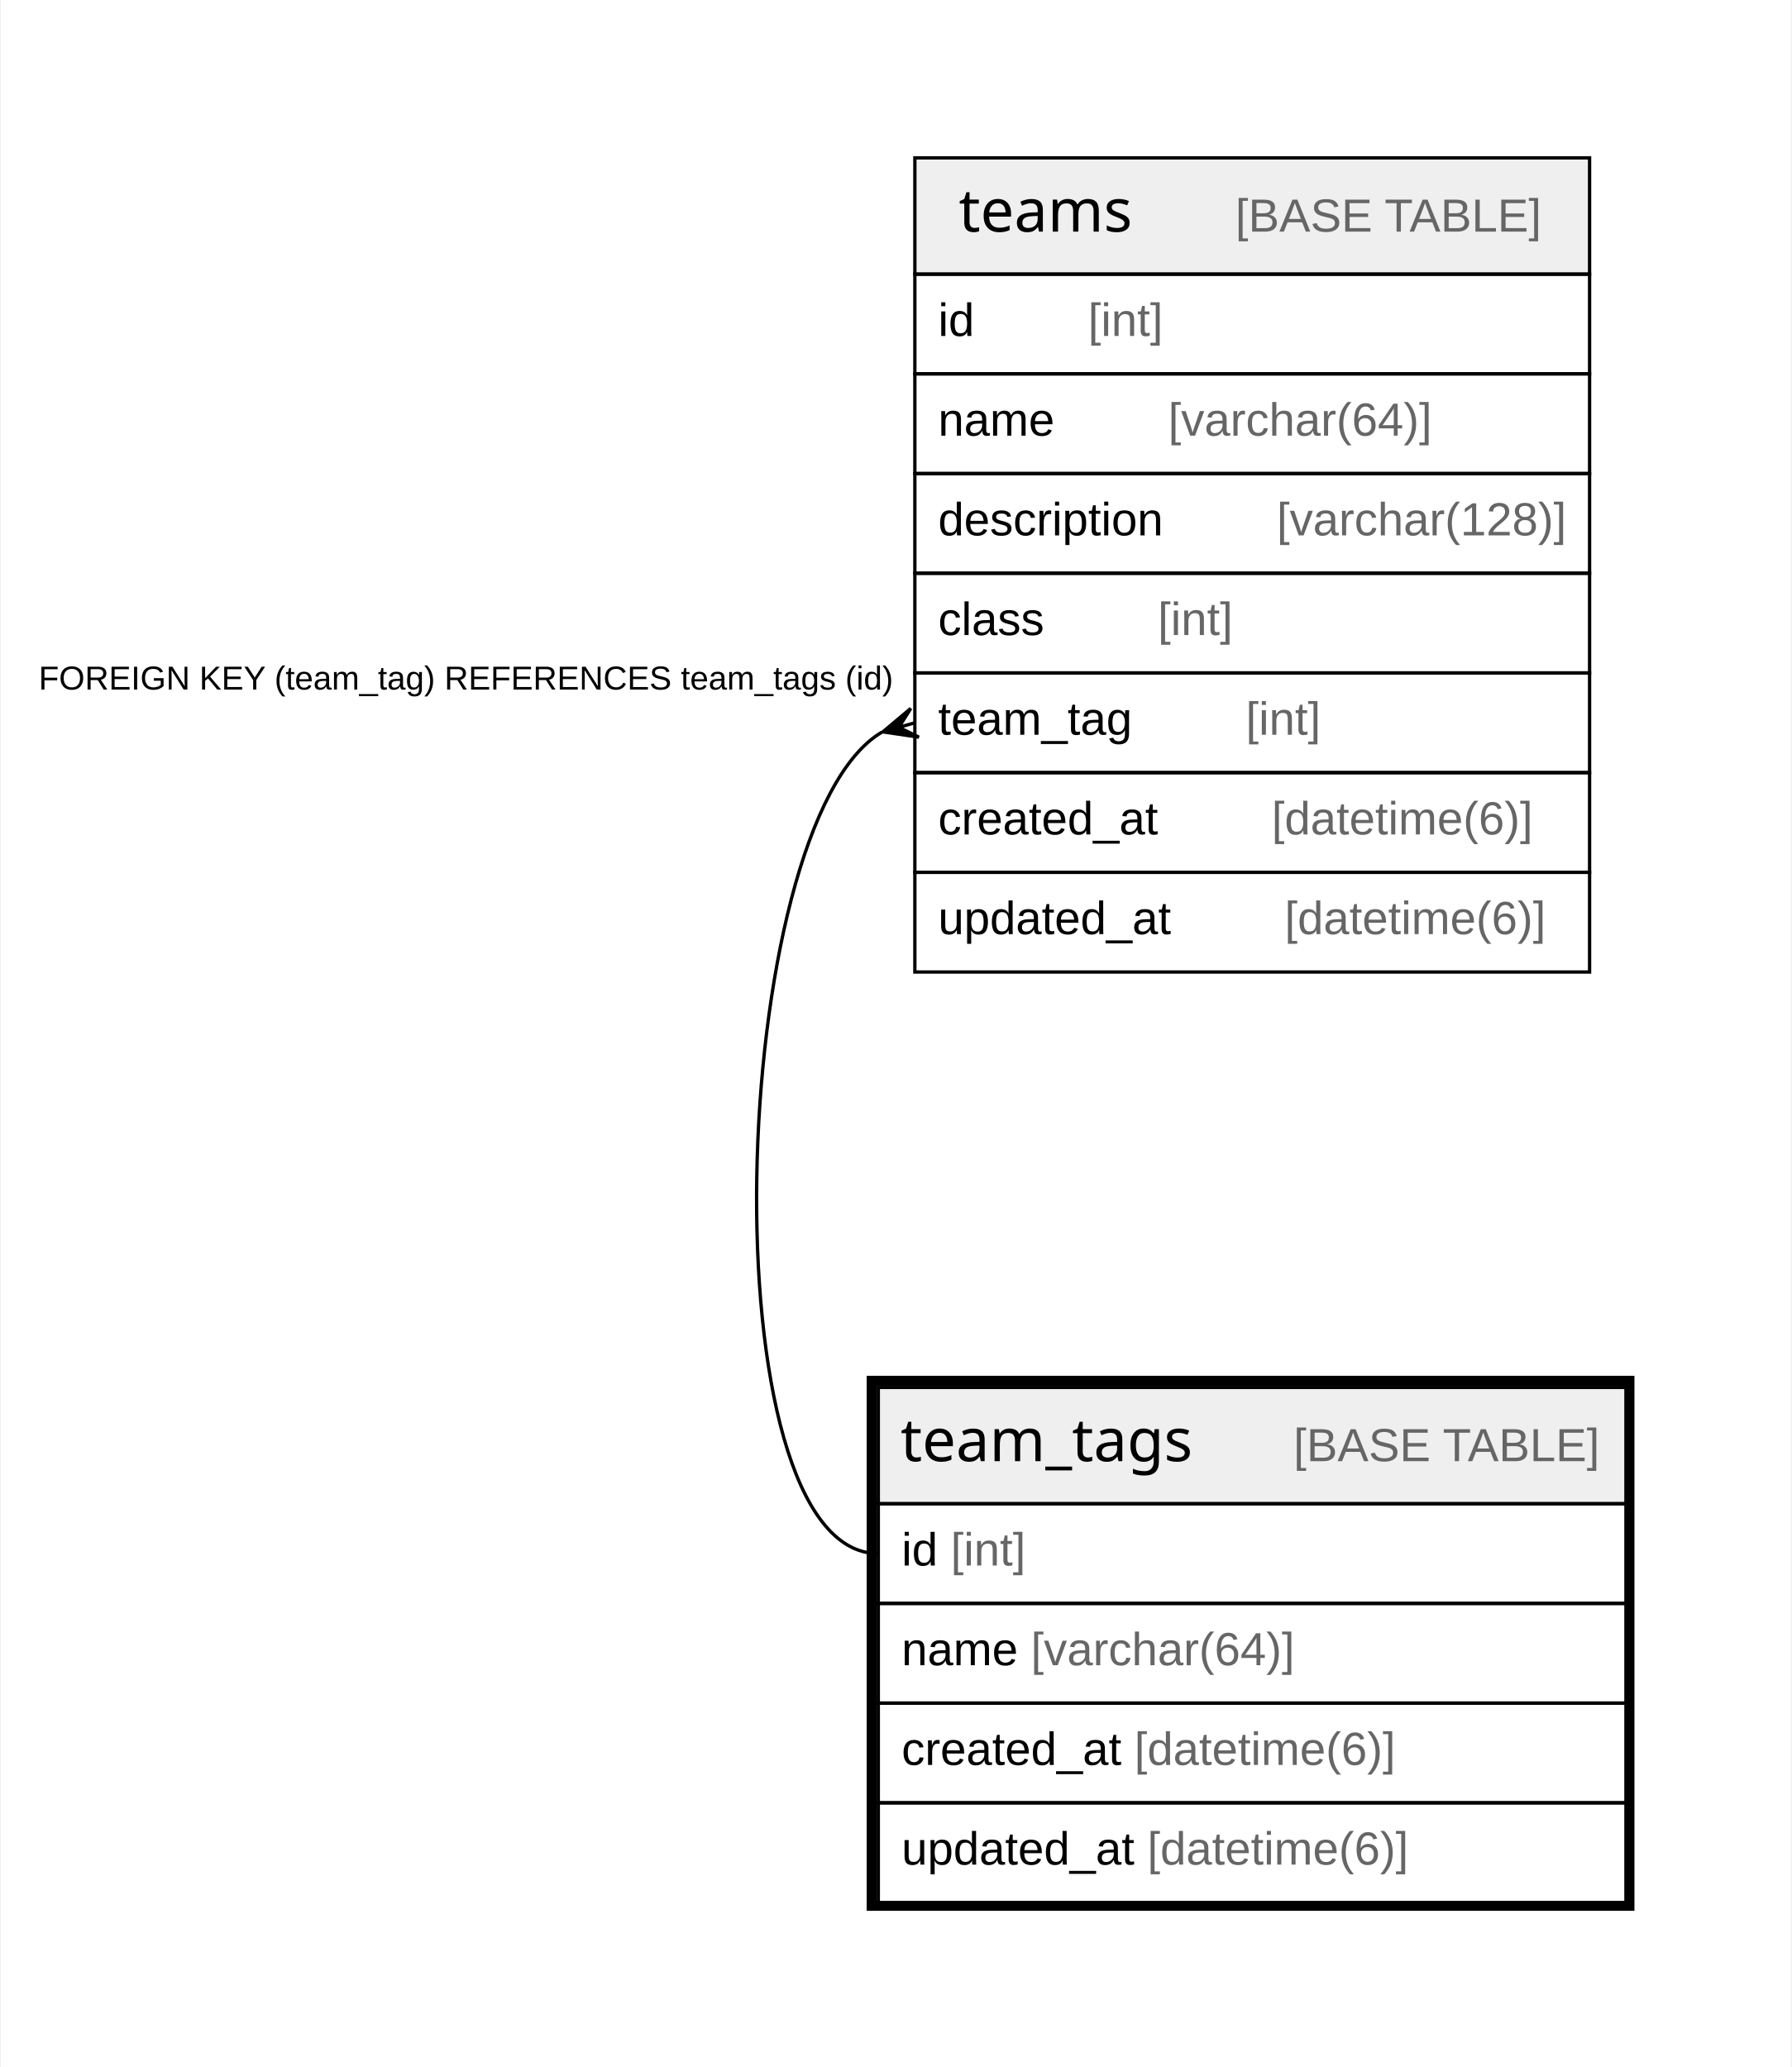
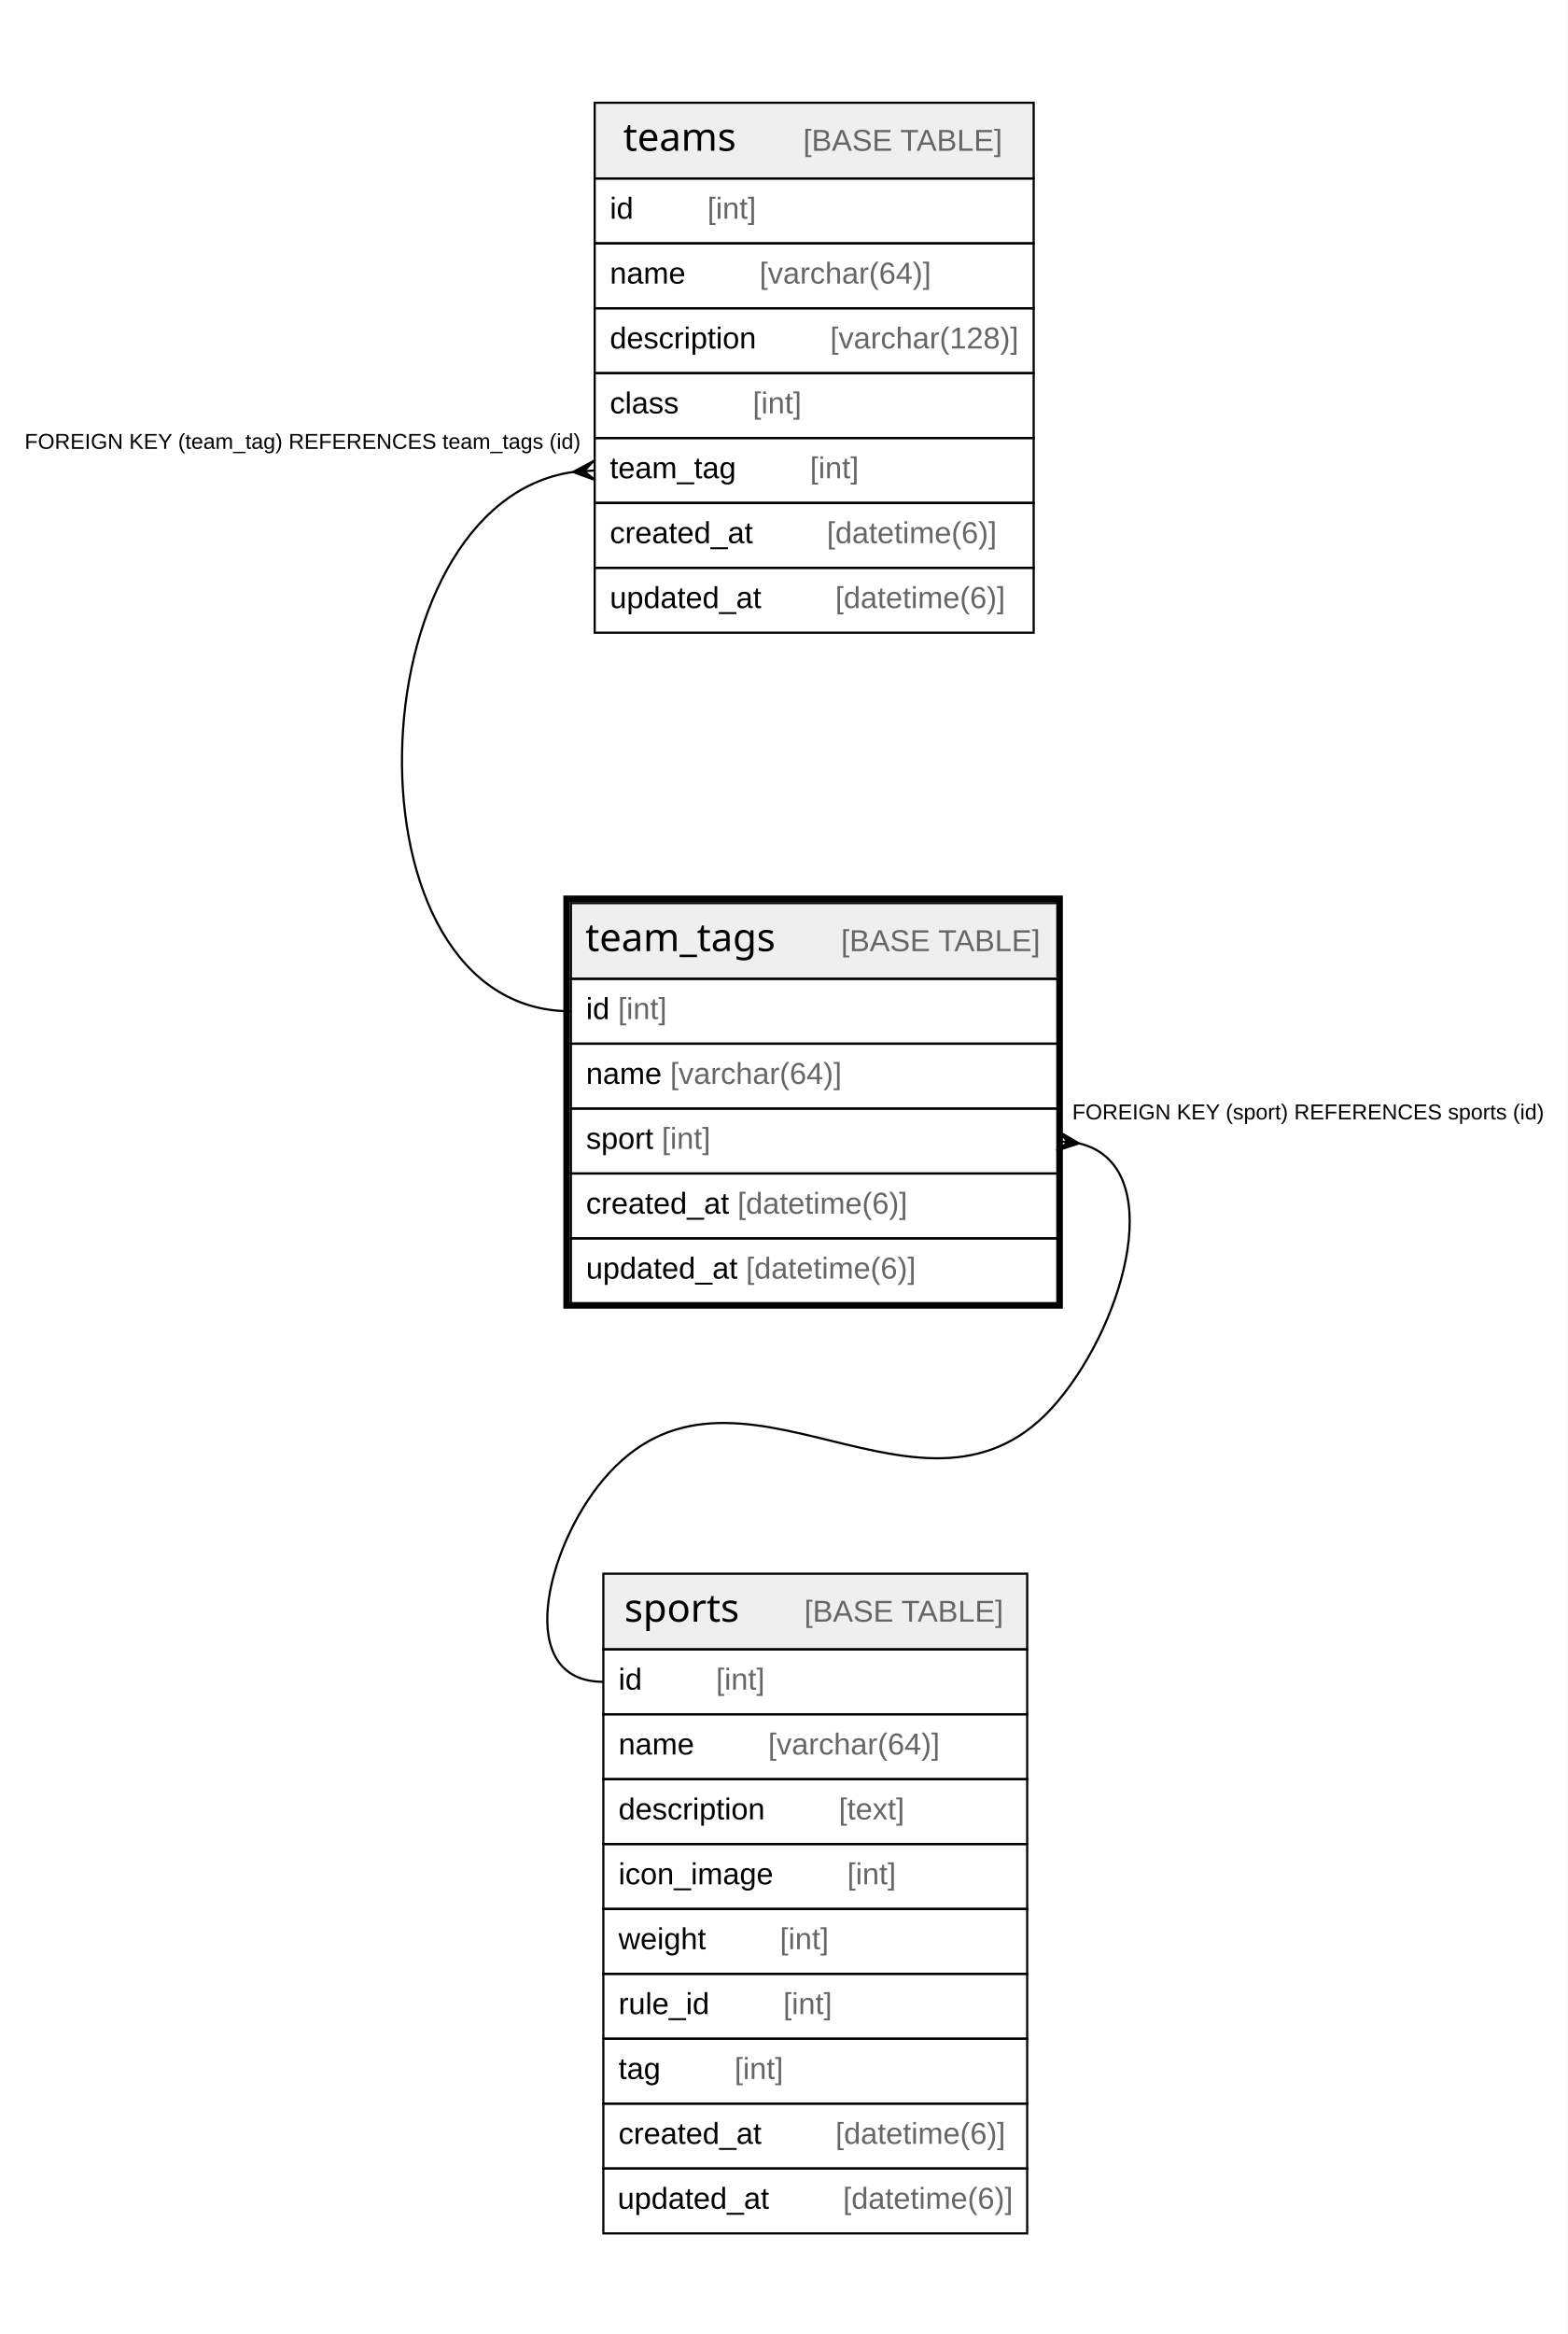
- <svg xmlns="http://www.w3.org/2000/svg" width="539pt" height="622pt" viewBox="0.00 0.00 538.50 622.00">
-   <g id="graph0" class="graph" transform="scale(1 1) rotate(0) translate(4 618)">
-     <polygon fill="#ffffff" stroke="transparent" points="-4,4 -4,-618 534.5,-618 534.5,4 -4,4" />
+ <svg xmlns="http://www.w3.org/2000/svg" width="725pt" height="1079pt" viewBox="0.00 0.00 725.00 1079.00">
+   <g id="graph0" class="graph" transform="scale(1 1) rotate(0) translate(4 1075)">
+     <polygon fill="#ffffff" stroke="transparent" points="-4,4 -4,-1075 721,-1075 721,4 -4,4" />
    <g id="node1" class="node">
-       <polygon fill="#efefef" stroke="transparent" points="260,-165.5 260,-200.5 485,-200.5 485,-165.5 260,-165.5" />
-       <polygon fill="none" stroke="#000000" points="260,-165.5 260,-200.5 485,-200.5 485,-165.5 260,-165.5" />
-       <text text-anchor="start" x="266.702" y="-178.3" font-family="Arial Bold" font-size="18.00" fill="#000000">team_tags</text>
-       <text text-anchor="start" x="350.73" y="-178.3" font-family="Arial" font-size="14.00" fill="#000000">    </text>
-       <text text-anchor="start" x="384.935" y="-178.3" font-family="Arial" font-size="14.00" fill="#666666">[BASE TABLE]</text>
-       <polygon fill="none" stroke="#000000" points="260,-135.5 260,-165.5 485,-165.5 485,-135.5 260,-135.5" />
-       <text text-anchor="start" x="267" y="-146.9" font-family="Arial" font-size="14.00" fill="#000000">id </text>
-       <text text-anchor="start" x="281.78" y="-146.9" font-family="Arial" font-size="14.00" fill="#666666">[int]</text>
-       <polygon fill="none" stroke="#000000" points="260,-105.5 260,-135.5 485,-135.5 485,-105.5 260,-105.5" />
-       <text text-anchor="start" x="267" y="-116.9" font-family="Arial" font-size="14.00" fill="#000000">name </text>
-       <text text-anchor="start" x="305.899" y="-116.9" font-family="Arial" font-size="14.00" fill="#666666">[varchar(64)]</text>
-       <polygon fill="none" stroke="#000000" points="260,-75.5 260,-105.5 485,-105.5 485,-75.5 260,-75.5" />
-       <text text-anchor="start" x="267" y="-86.9" font-family="Arial" font-size="14.00" fill="#000000">created_at </text>
-       <text text-anchor="start" x="337.028" y="-86.9" font-family="Arial" font-size="14.00" fill="#666666">[datetime(6)]</text>
-       <polygon fill="none" stroke="#000000" points="260,-45.5 260,-75.5 485,-75.5 485,-45.5 260,-45.5" />
-       <text text-anchor="start" x="267" y="-56.9" font-family="Arial" font-size="14.00" fill="#000000">updated_at </text>
-       <text text-anchor="start" x="340.933" y="-56.9" font-family="Arial" font-size="14.00" fill="#666666">[datetime(6)]</text>
-       <polygon fill="none" stroke="#000000" stroke-width="3" points="258,-44.5 258,-202.5 486,-202.5 486,-44.5 258,-44.5" />
+       <polygon fill="#efefef" stroke="transparent" points="260,-622.5 260,-657.5 485,-657.5 485,-622.5 260,-622.5" />
+       <polygon fill="none" stroke="#000000" points="260,-622.5 260,-657.5 485,-657.5 485,-622.5 260,-622.5" />
+       <text text-anchor="start" x="266.702" y="-635.3" font-family="Arial Bold" font-size="18.00" fill="#000000">team_tags</text>
+       <text text-anchor="start" x="350.73" y="-635.3" font-family="Arial" font-size="14.00" fill="#000000">    </text>
+       <text text-anchor="start" x="384.935" y="-635.3" font-family="Arial" font-size="14.00" fill="#666666">[BASE TABLE]</text>
+       <polygon fill="none" stroke="#000000" points="260,-592.5 260,-622.5 485,-622.5 485,-592.5 260,-592.5" />
+       <text text-anchor="start" x="267" y="-603.9" font-family="Arial" font-size="14.00" fill="#000000">id </text>
+       <text text-anchor="start" x="281.78" y="-603.9" font-family="Arial" font-size="14.00" fill="#666666">[int]</text>
+       <polygon fill="none" stroke="#000000" points="260,-562.5 260,-592.5 485,-592.5 485,-562.5 260,-562.5" />
+       <text text-anchor="start" x="267" y="-573.9" font-family="Arial" font-size="14.00" fill="#000000">name </text>
+       <text text-anchor="start" x="305.899" y="-573.9" font-family="Arial" font-size="14.00" fill="#666666">[varchar(64)]</text>
+       <polygon fill="none" stroke="#000000" points="260,-532.5 260,-562.5 485,-562.5 485,-532.5 260,-532.5" />
+       <text text-anchor="start" x="267" y="-543.9" font-family="Arial" font-size="14.00" fill="#000000">sport </text>
+       <text text-anchor="start" x="302.007" y="-543.9" font-family="Arial" font-size="14.00" fill="#666666">[int]</text>
+       <polygon fill="none" stroke="#000000" points="260,-502.5 260,-532.5 485,-532.5 485,-502.5 260,-502.5" />
+       <text text-anchor="start" x="267" y="-513.9" font-family="Arial" font-size="14.00" fill="#000000">created_at </text>
+       <text text-anchor="start" x="337.028" y="-513.9" font-family="Arial" font-size="14.00" fill="#666666">[datetime(6)]</text>
+       <polygon fill="none" stroke="#000000" points="260,-472.5 260,-502.5 485,-502.5 485,-472.5 260,-472.5" />
+       <text text-anchor="start" x="267" y="-483.9" font-family="Arial" font-size="14.00" fill="#000000">updated_at </text>
+       <text text-anchor="start" x="340.933" y="-483.9" font-family="Arial" font-size="14.00" fill="#666666">[datetime(6)]</text>
+       <polygon fill="none" stroke="#000000" stroke-width="3" points="258,-471.5 258,-659.5 486,-659.5 486,-471.5 258,-471.5" />
+     </g>
+     <g id="node3" class="node">
+       <polygon fill="#efefef" stroke="transparent" points="275,-312.5 275,-347.5 471,-347.5 471,-312.5 275,-312.5" />
+       <polygon fill="none" stroke="#000000" points="275,-312.5 275,-347.5 471,-347.5 471,-312.5 275,-312.5" />
+       <text text-anchor="start" x="284.713" y="-325.3" font-family="Arial Bold" font-size="18.00" fill="#000000">sports</text>
+       <text text-anchor="start" x="333.719" y="-325.3" font-family="Arial" font-size="14.00" fill="#000000">    </text>
+       <text text-anchor="start" x="367.924" y="-325.3" font-family="Arial" font-size="14.00" fill="#666666">[BASE TABLE]</text>
+       <polygon fill="none" stroke="#000000" points="275,-282.5 275,-312.5 471,-312.5 471,-282.5 275,-282.5" />
+       <text text-anchor="start" x="282" y="-293.9" font-family="Arial" font-size="14.00" fill="#000000">id    </text>
+       <text text-anchor="start" x="327.094" y="-293.9" font-family="Arial" font-size="14.00" fill="#666666">[int]</text>
+       <polygon fill="none" stroke="#000000" points="275,-252.5 275,-282.5 471,-282.5 471,-252.5 275,-252.5" />
+       <text text-anchor="start" x="282" y="-263.9" font-family="Arial" font-size="14.00" fill="#000000">name    </text>
+       <text text-anchor="start" x="351.213" y="-263.9" font-family="Arial" font-size="14.00" fill="#666666">[varchar(64)]</text>
+       <polygon fill="none" stroke="#000000" points="275,-222.5 275,-252.5 471,-252.5 471,-222.5 275,-222.5" />
+       <text text-anchor="start" x="282" y="-233.9" font-family="Arial" font-size="14.00" fill="#000000">description    </text>
+       <text text-anchor="start" x="383.882" y="-233.9" font-family="Arial" font-size="14.00" fill="#666666">[text]</text>
+       <polygon fill="none" stroke="#000000" points="275,-192.5 275,-222.5 471,-222.5 471,-192.5 275,-192.5" />
+       <text text-anchor="start" x="282" y="-203.9" font-family="Arial" font-size="14.00" fill="#000000">icon_image    </text>
+       <text text-anchor="start" x="387.774" y="-203.9" font-family="Arial" font-size="14.00" fill="#666666">[int]</text>
+       <polygon fill="none" stroke="#000000" points="275,-162.5 275,-192.5 471,-192.5 471,-162.5 275,-162.5" />
+       <text text-anchor="start" x="282" y="-173.9" font-family="Arial" font-size="14.00" fill="#000000">weight    </text>
+       <text text-anchor="start" x="356.656" y="-173.9" font-family="Arial" font-size="14.00" fill="#666666">[int]</text>
+       <polygon fill="none" stroke="#000000" points="275,-132.5 275,-162.5 471,-162.5 471,-132.5 275,-132.5" />
+       <text text-anchor="start" x="282" y="-143.9" font-family="Arial" font-size="14.00" fill="#000000">rule_id    </text>
+       <text text-anchor="start" x="358.209" y="-143.9" font-family="Arial" font-size="14.00" fill="#666666">[int]</text>
+       <polygon fill="none" stroke="#000000" points="275,-102.5 275,-132.5 471,-132.5 471,-102.5 275,-102.5" />
+       <text text-anchor="start" x="282" y="-113.9" font-family="Arial" font-size="14.00" fill="#000000">tag    </text>
+       <text text-anchor="start" x="335.661" y="-113.9" font-family="Arial" font-size="14.00" fill="#666666">[int]</text>
+       <polygon fill="none" stroke="#000000" points="275,-72.5 275,-102.5 471,-102.5 471,-72.5 275,-72.5" />
+       <text text-anchor="start" x="282" y="-83.9" font-family="Arial" font-size="14.00" fill="#000000">created_at    </text>
+       <text text-anchor="start" x="382.342" y="-83.9" font-family="Arial" font-size="14.00" fill="#666666">[datetime(6)]</text>
+       <polygon fill="none" stroke="#000000" points="275,-42.5 275,-72.5 471,-72.5 471,-42.5 275,-42.5" />
+       <text text-anchor="start" x="281.595" y="-53.9" font-family="Arial" font-size="14.00" fill="#000000">updated_at    </text>
+       <text text-anchor="start" x="385.841" y="-53.9" font-family="Arial" font-size="14.00" fill="#666666">[datetime(6)]</text>
+     </g>
+     <g id="edge2" class="edge">
+       <path fill="none" stroke="#000000" d="M494.984,-546.423C535.881,-536.804 517.162,-465.145 485,-427 423.959,-354.604 336.041,-463.396 275,-391 248.213,-359.23 233.444,-297.5 275,-297.5" />
+       <polygon fill="#000000" stroke="#000000" points="494.942,-546.427 484.517,-543.026 489.971,-546.963 485,-547.5 485,-547.5 485,-547.5 489.971,-546.963 485.483,-551.974 494.942,-546.427 494.942,-546.427" />
+       <text text-anchor="start" x="491.834" y="-557.5" font-family="Arial" font-size="10.00" fill="#000000">FOREIGN KEY (sport) REFERENCES sports (id)</text>
    </g>
    <g id="node2" class="node">
-       <polygon fill="#efefef" stroke="transparent" points="271,-535.5 271,-570.5 474,-570.5 474,-535.5 271,-535.5" />
-       <polygon fill="none" stroke="#000000" points="271,-535.5 271,-570.5 474,-570.5 474,-535.5 271,-535.5" />
-       <text text-anchor="start" x="284.213" y="-548.3" font-family="Arial Bold" font-size="18.00" fill="#000000">teams</text>
-       <text text-anchor="start" x="333.219" y="-548.3" font-family="Arial" font-size="14.00" fill="#000000">    </text>
-       <text text-anchor="start" x="367.424" y="-548.3" font-family="Arial" font-size="14.00" fill="#666666">[BASE TABLE]</text>
-       <polygon fill="none" stroke="#000000" points="271,-505.5 271,-535.5 474,-535.5 474,-505.5 271,-505.5" />
-       <text text-anchor="start" x="278" y="-516.9" font-family="Arial" font-size="14.00" fill="#000000">id    </text>
-       <text text-anchor="start" x="323.094" y="-516.9" font-family="Arial" font-size="14.00" fill="#666666">[int]</text>
-       <polygon fill="none" stroke="#000000" points="271,-475.5 271,-505.5 474,-505.5 474,-475.5 271,-475.5" />
-       <text text-anchor="start" x="278" y="-486.9" font-family="Arial" font-size="14.00" fill="#000000">name    </text>
-       <text text-anchor="start" x="347.213" y="-486.9" font-family="Arial" font-size="14.00" fill="#666666">[varchar(64)]</text>
-       <polygon fill="none" stroke="#000000" points="271,-445.5 271,-475.5 474,-475.5 474,-445.5 271,-445.5" />
-       <text text-anchor="start" x="277.999" y="-456.9" font-family="Arial" font-size="14.00" fill="#000000">description    </text>
-       <text text-anchor="start" x="379.882" y="-456.9" font-family="Arial" font-size="14.00" fill="#666666">[varchar(128)]</text>
-       <polygon fill="none" stroke="#000000" points="271,-415.5 271,-445.5 474,-445.5 474,-415.5 271,-415.5" />
-       <text text-anchor="start" x="278" y="-426.9" font-family="Arial" font-size="14.00" fill="#000000">class    </text>
-       <text text-anchor="start" x="344.094" y="-426.9" font-family="Arial" font-size="14.00" fill="#666666">[int]</text>
-       <polygon fill="none" stroke="#000000" points="271,-385.5 271,-415.5 474,-415.5 474,-385.5 271,-385.5" />
-       <text text-anchor="start" x="278" y="-396.9" font-family="Arial" font-size="14.00" fill="#000000">team_tag    </text>
-       <text text-anchor="start" x="370.56" y="-396.9" font-family="Arial" font-size="14.00" fill="#666666">[int]</text>
-       <polygon fill="none" stroke="#000000" points="271,-355.5 271,-385.5 474,-385.5 474,-355.5 271,-355.5" />
-       <text text-anchor="start" x="278" y="-366.9" font-family="Arial" font-size="14.00" fill="#000000">created_at    </text>
-       <text text-anchor="start" x="378.342" y="-366.9" font-family="Arial" font-size="14.00" fill="#666666">[datetime(6)]</text>
-       <polygon fill="none" stroke="#000000" points="271,-325.5 271,-355.5 474,-355.5 474,-325.5 271,-325.5" />
-       <text text-anchor="start" x="278" y="-336.9" font-family="Arial" font-size="14.00" fill="#000000">updated_at    </text>
-       <text text-anchor="start" x="382.247" y="-336.9" font-family="Arial" font-size="14.00" fill="#666666">[datetime(6)]</text>
+       <polygon fill="#efefef" stroke="transparent" points="271,-992.5 271,-1027.5 474,-1027.5 474,-992.5 271,-992.5" />
+       <polygon fill="none" stroke="#000000" points="271,-992.5 271,-1027.5 474,-1027.5 474,-992.5 271,-992.5" />
+       <text text-anchor="start" x="284.213" y="-1005.3" font-family="Arial Bold" font-size="18.00" fill="#000000">teams</text>
+       <text text-anchor="start" x="333.219" y="-1005.3" font-family="Arial" font-size="14.00" fill="#000000">    </text>
+       <text text-anchor="start" x="367.424" y="-1005.3" font-family="Arial" font-size="14.00" fill="#666666">[BASE TABLE]</text>
+       <polygon fill="none" stroke="#000000" points="271,-962.5 271,-992.5 474,-992.5 474,-962.5 271,-962.5" />
+       <text text-anchor="start" x="278" y="-973.9" font-family="Arial" font-size="14.00" fill="#000000">id    </text>
+       <text text-anchor="start" x="323.094" y="-973.9" font-family="Arial" font-size="14.00" fill="#666666">[int]</text>
+       <polygon fill="none" stroke="#000000" points="271,-932.5 271,-962.5 474,-962.5 474,-932.5 271,-932.5" />
+       <text text-anchor="start" x="278" y="-943.9" font-family="Arial" font-size="14.00" fill="#000000">name    </text>
+       <text text-anchor="start" x="347.213" y="-943.9" font-family="Arial" font-size="14.00" fill="#666666">[varchar(64)]</text>
+       <polygon fill="none" stroke="#000000" points="271,-902.5 271,-932.5 474,-932.5 474,-902.5 271,-902.5" />
+       <text text-anchor="start" x="277.999" y="-913.9" font-family="Arial" font-size="14.00" fill="#000000">description    </text>
+       <text text-anchor="start" x="379.882" y="-913.9" font-family="Arial" font-size="14.00" fill="#666666">[varchar(128)]</text>
+       <polygon fill="none" stroke="#000000" points="271,-872.5 271,-902.5 474,-902.5 474,-872.5 271,-872.5" />
+       <text text-anchor="start" x="278" y="-883.9" font-family="Arial" font-size="14.00" fill="#000000">class    </text>
+       <text text-anchor="start" x="344.094" y="-883.9" font-family="Arial" font-size="14.00" fill="#666666">[int]</text>
+       <polygon fill="none" stroke="#000000" points="271,-842.5 271,-872.5 474,-872.5 474,-842.5 271,-842.5" />
+       <text text-anchor="start" x="278" y="-853.9" font-family="Arial" font-size="14.00" fill="#000000">team_tag    </text>
+       <text text-anchor="start" x="370.56" y="-853.9" font-family="Arial" font-size="14.00" fill="#666666">[int]</text>
+       <polygon fill="none" stroke="#000000" points="271,-812.5 271,-842.5 474,-842.5 474,-812.5 271,-812.5" />
+       <text text-anchor="start" x="278" y="-823.9" font-family="Arial" font-size="14.00" fill="#000000">created_at    </text>
+       <text text-anchor="start" x="378.342" y="-823.9" font-family="Arial" font-size="14.00" fill="#666666">[datetime(6)]</text>
+       <polygon fill="none" stroke="#000000" points="271,-782.5 271,-812.5 474,-812.5 474,-782.5 271,-782.5" />
+       <text text-anchor="start" x="278" y="-793.9" font-family="Arial" font-size="14.00" fill="#000000">updated_at    </text>
+       <text text-anchor="start" x="382.247" y="-793.9" font-family="Arial" font-size="14.00" fill="#666666">[datetime(6)]</text>
    </g>
    <g id="edge1" class="edge">
-       <path fill="none" stroke="#000000" d="M261.101,-397.692C214.276,-370.227 207.866,-150.5 260,-150.5" />
-       <polygon fill="#000000" stroke="#000000" points="261.38,-397.771 269.772,-404.829 266.19,-399.136 271,-400.5 271,-400.5 271,-400.5 266.19,-399.136 272.228,-396.171 261.38,-397.771 261.38,-397.771" />
-       <text text-anchor="start" x="7.378" y="-410.5" font-family="Arial" font-size="10.00" fill="#000000">FOREIGN KEY (team_tag) REFERENCES team_tags (id)</text>
+       <path fill="none" stroke="#000000" d="M260.868,-856.783C159.213,-842.119 152.257,-607.5 260,-607.5" />
+       <polygon fill="#000000" stroke="#000000" points="261.025,-856.794 270.682,-861.989 266.012,-857.147 271,-857.5 271,-857.5 271,-857.5 266.012,-857.147 271.318,-853.011 261.025,-856.794 261.025,-856.794" />
+       <text text-anchor="start" x="7.378" y="-867.5" font-family="Arial" font-size="10.00" fill="#000000">FOREIGN KEY (team_tag) REFERENCES team_tags (id)</text>
    </g>
  </g>
</svg>
